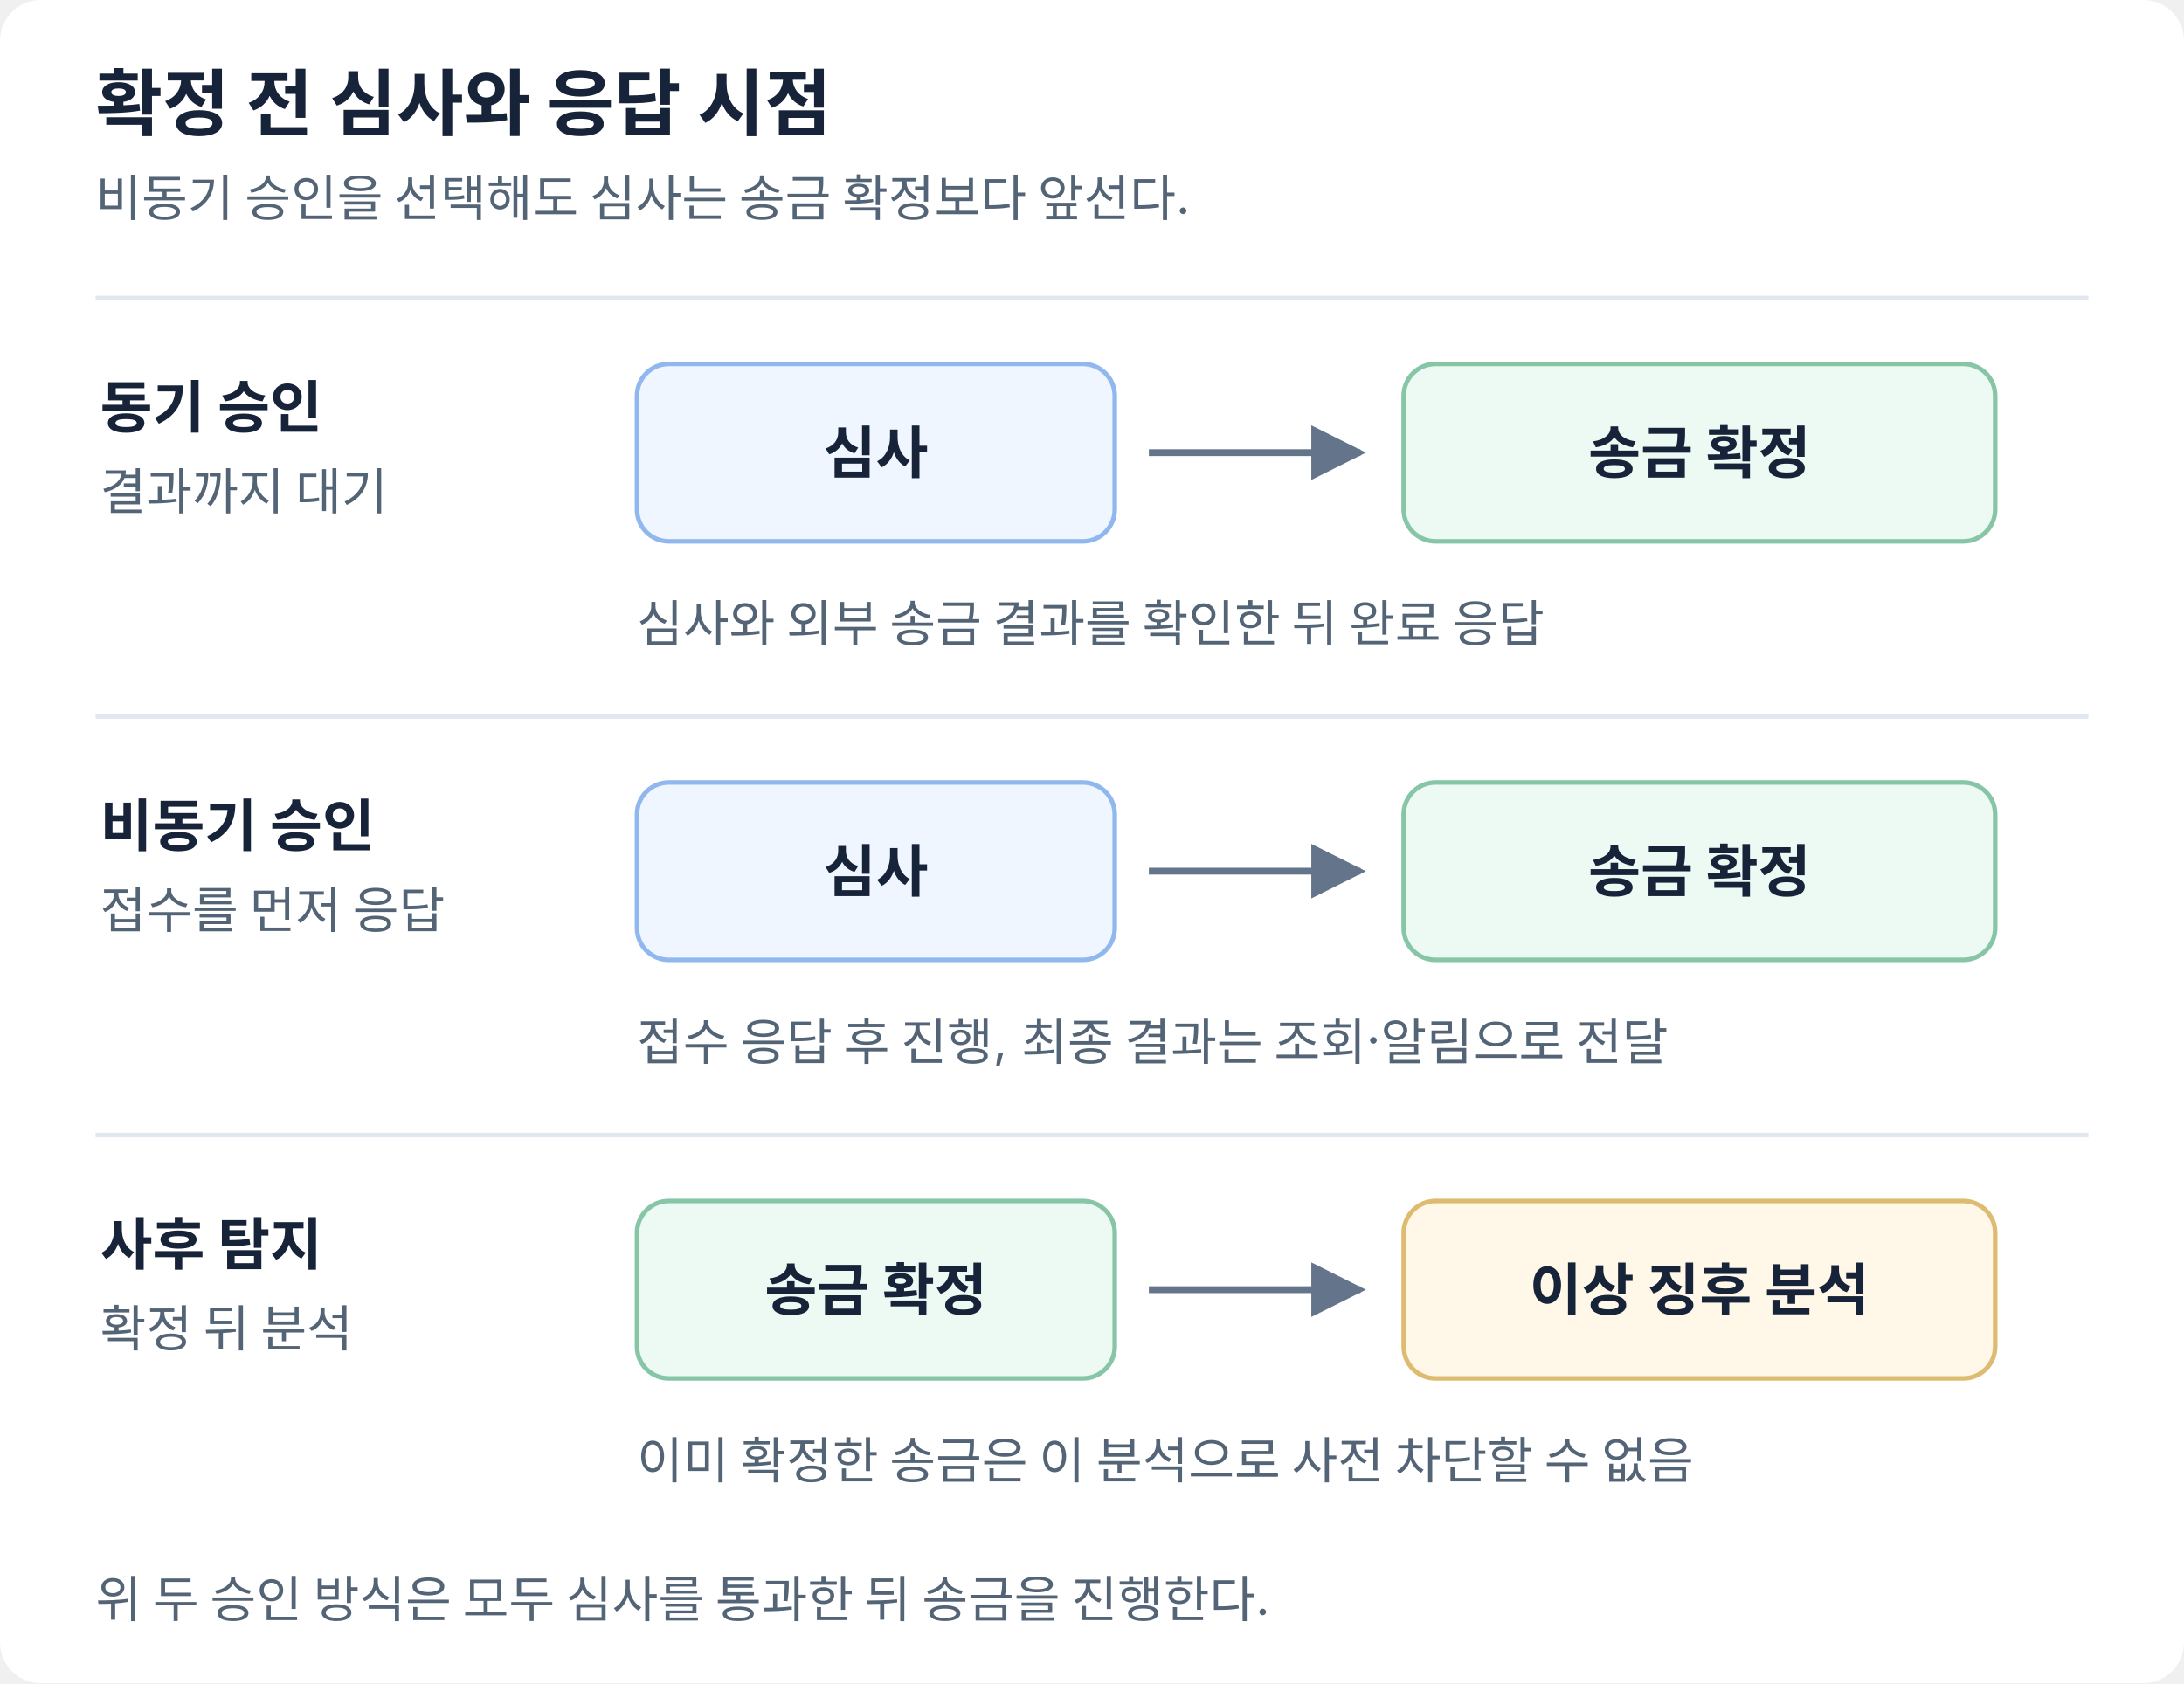
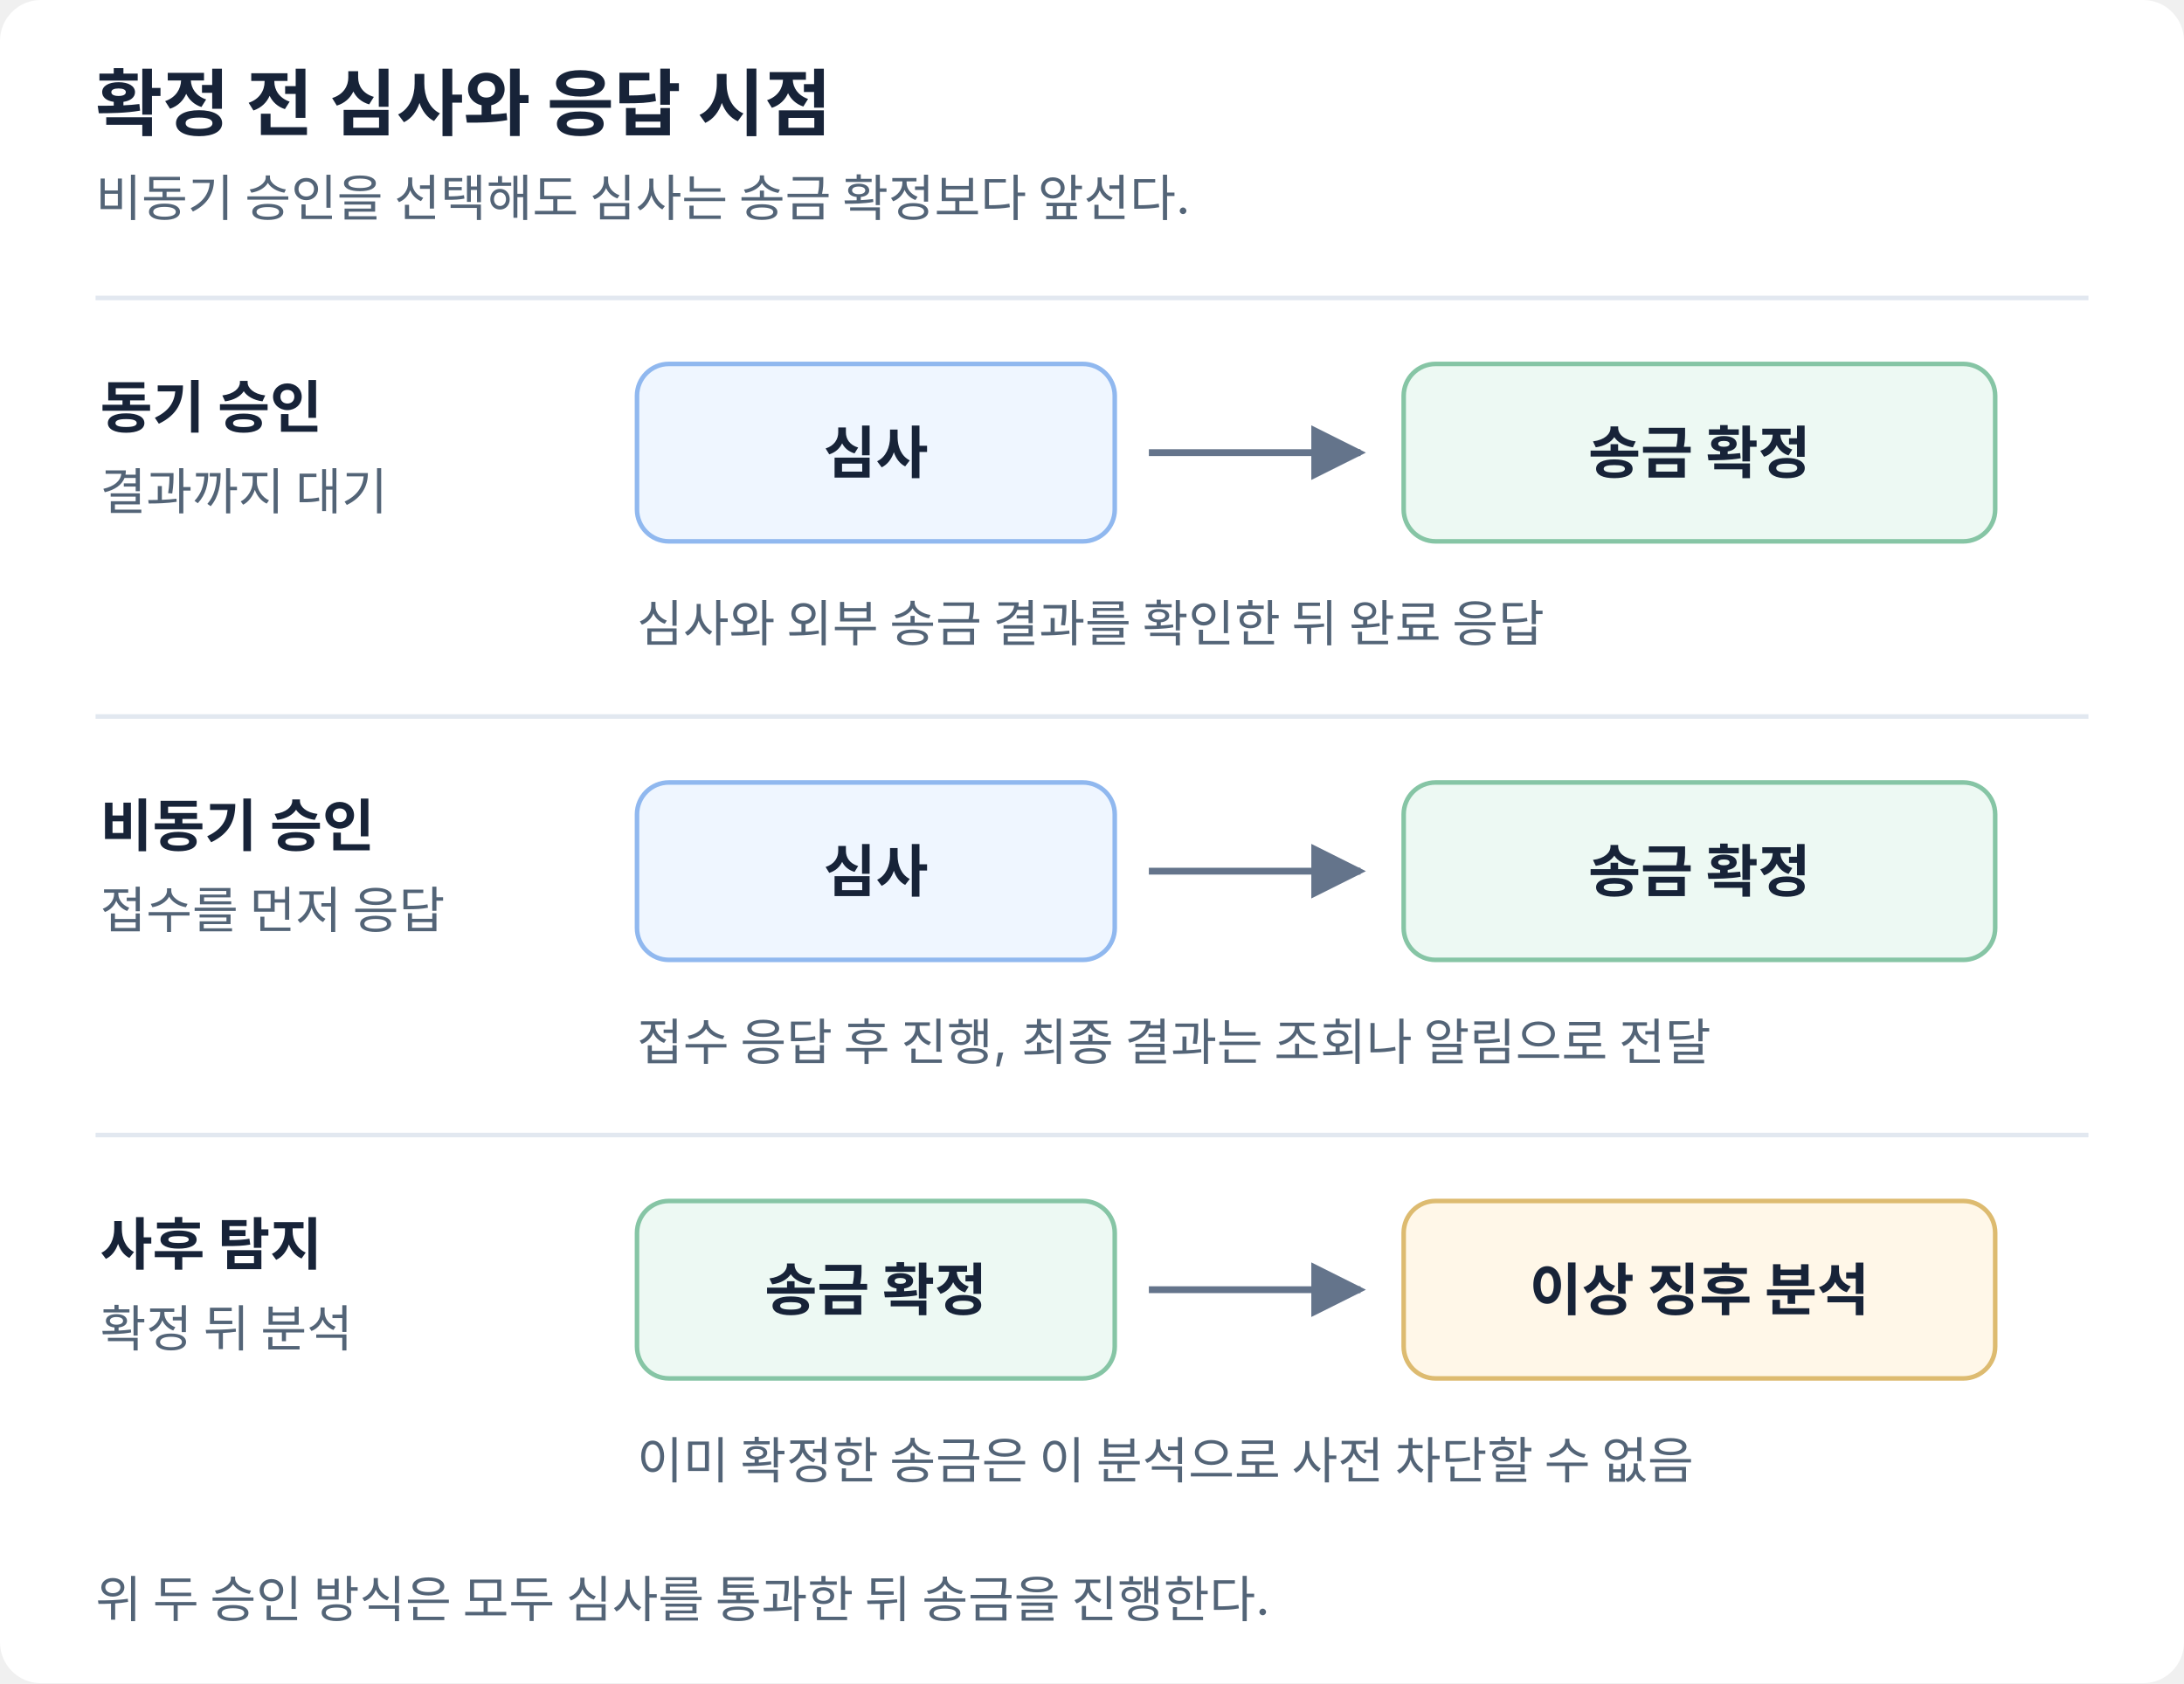
<svg xmlns="http://www.w3.org/2000/svg" viewBox="0 0 960 740" role="img" aria-labelledby="title desc">
  <defs>
    <marker id="arrow" viewBox="0 0 10 10" refX="9" refY="5" markerWidth="8" markerHeight="8" orient="auto-start-reverse">
      <path d="M 0 0 L 10 5 L 0 10 z" fill="#64748b" />
    </marker>
  </defs>
  <style>
    text { font-family: Pretendard, "Noto Sans KR", -apple-system, BlinkMacSystemFont, sans-serif; fill: #172338; }
    .heading { font-size: 32px; font-weight: 750; }
    .label { font-size: 25px; font-weight: 700; }
    .body { font-size: 22px; }
    .muted { fill: #536477; }
    .node { stroke-width: 2; }
  </style>
  <rect width="960" height="740" rx="18" fill="#fff" />
  <text x="42" y="57" class="heading">확정 전 심사와 응답 시점</text>
  <text x="42" y="95" class="body muted">비동기 승인을 선택해도 심사는 송금 확정보다 앞선다.</text>
  <path d="M 42 131 H 918 M 42 315 H 918 M 42 499 H 918" stroke="#e2e8f0" stroke-width="2" />
  <text x="44" y="188" class="label">동기 승인</text>
  <text x="44" y="224" class="body muted">결과까지 대기</text>
  <rect class="node" x="280" y="160" width="210" height="78" rx="14" fill="#eff6ff" stroke="#90b8ef" />
  <text x="385" y="208" text-anchor="middle" class="label">심사</text>
  <path d="M 505 199 H 598" stroke="#64748b" stroke-width="3" marker-end="url(#arrow)" />
  <rect class="node" x="617" y="160" width="260" height="78" rx="14" fill="#edf9f3" stroke="#86c5a5" />
  <text x="747" y="208" text-anchor="middle" class="label">송금 확정</text>
  <text x="280" y="282" class="body muted">심사와 외부 송금 결과를 확인한 뒤 완료 응답</text>
  <text x="44" y="372" class="label">비동기 승인</text>
  <text x="44" y="408" class="body muted">접수를 먼저 응답</text>
  <rect class="node" x="280" y="344" width="210" height="78" rx="14" fill="#eff6ff" stroke="#90b8ef" />
  <text x="385" y="392" text-anchor="middle" class="label">심사</text>
  <path d="M 505 383 H 598" stroke="#64748b" stroke-width="3" marker-end="url(#arrow)" />
  <rect class="node" x="617" y="344" width="260" height="78" rx="14" fill="#edf9f3" stroke="#86c5a5" />
  <text x="747" y="392" text-anchor="middle" class="label">송금 확정</text>
-   <text x="280" y="466" class="body muted">접수 응답 후 진행, 최종 결과는 조회·알림으로 전달</text>
+   <text x="280" y="466" class="body muted">접수 응답 후 진행, 최종 결과는 조회나 알림으로 전달</text>
  <text x="44" y="556" class="label">사후 탐지</text>
  <text x="44" y="592" class="body muted">확정 뒤 분석</text>
  <rect class="node" x="280" y="528" width="210" height="78" rx="14" fill="#edf9f3" stroke="#86c5a5" />
  <text x="385" y="576" text-anchor="middle" class="label">송금 확정</text>
  <path d="M 505 567 H 598" stroke="#64748b" stroke-width="3" marker-end="url(#arrow)" />
  <rect class="node" x="617" y="528" width="260" height="78" rx="14" fill="#fff7e8" stroke="#ddbb70" />
  <text x="747" y="576" text-anchor="middle" class="label">이상 징후 분석</text>
  <text x="280" y="650" class="body muted">이미 확정한 송금은 이 분석으로 사전 차단할 수 없음</text>
  <text x="42" y="711" class="body muted">위 두 승인 방식은 모두 심사를 통과한 뒤 송금을 진행한다.</text>
</svg>
